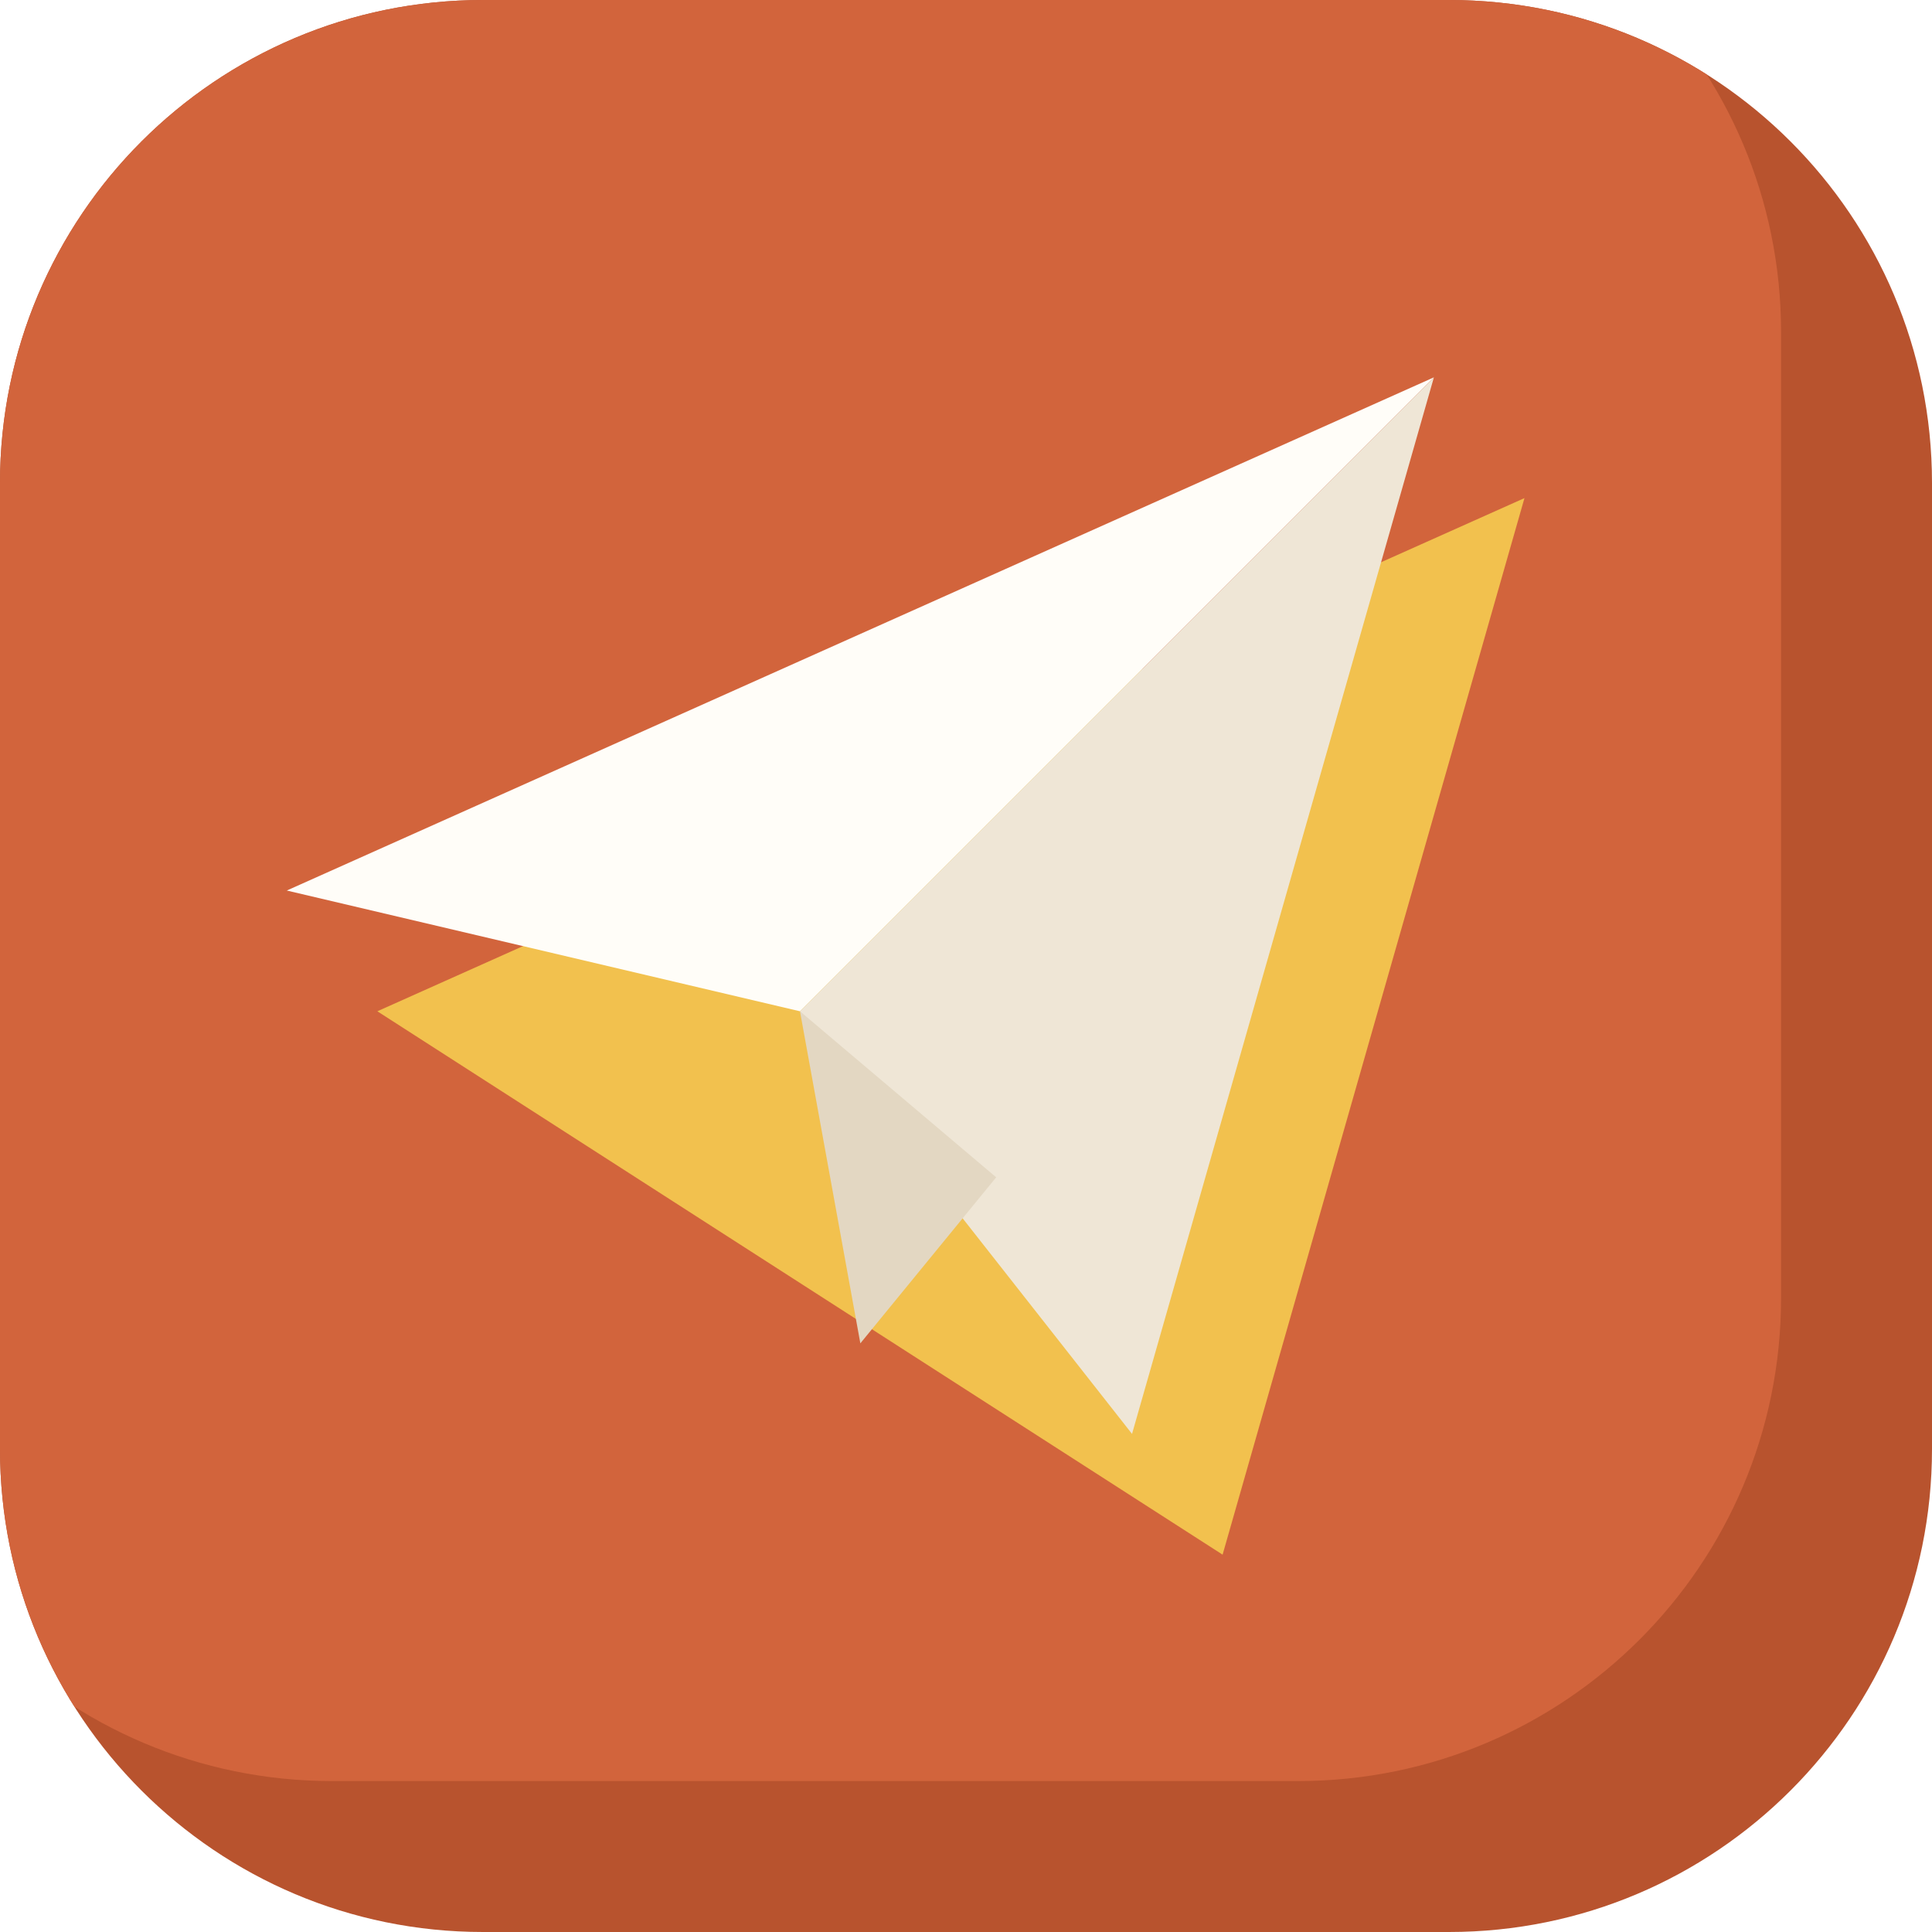
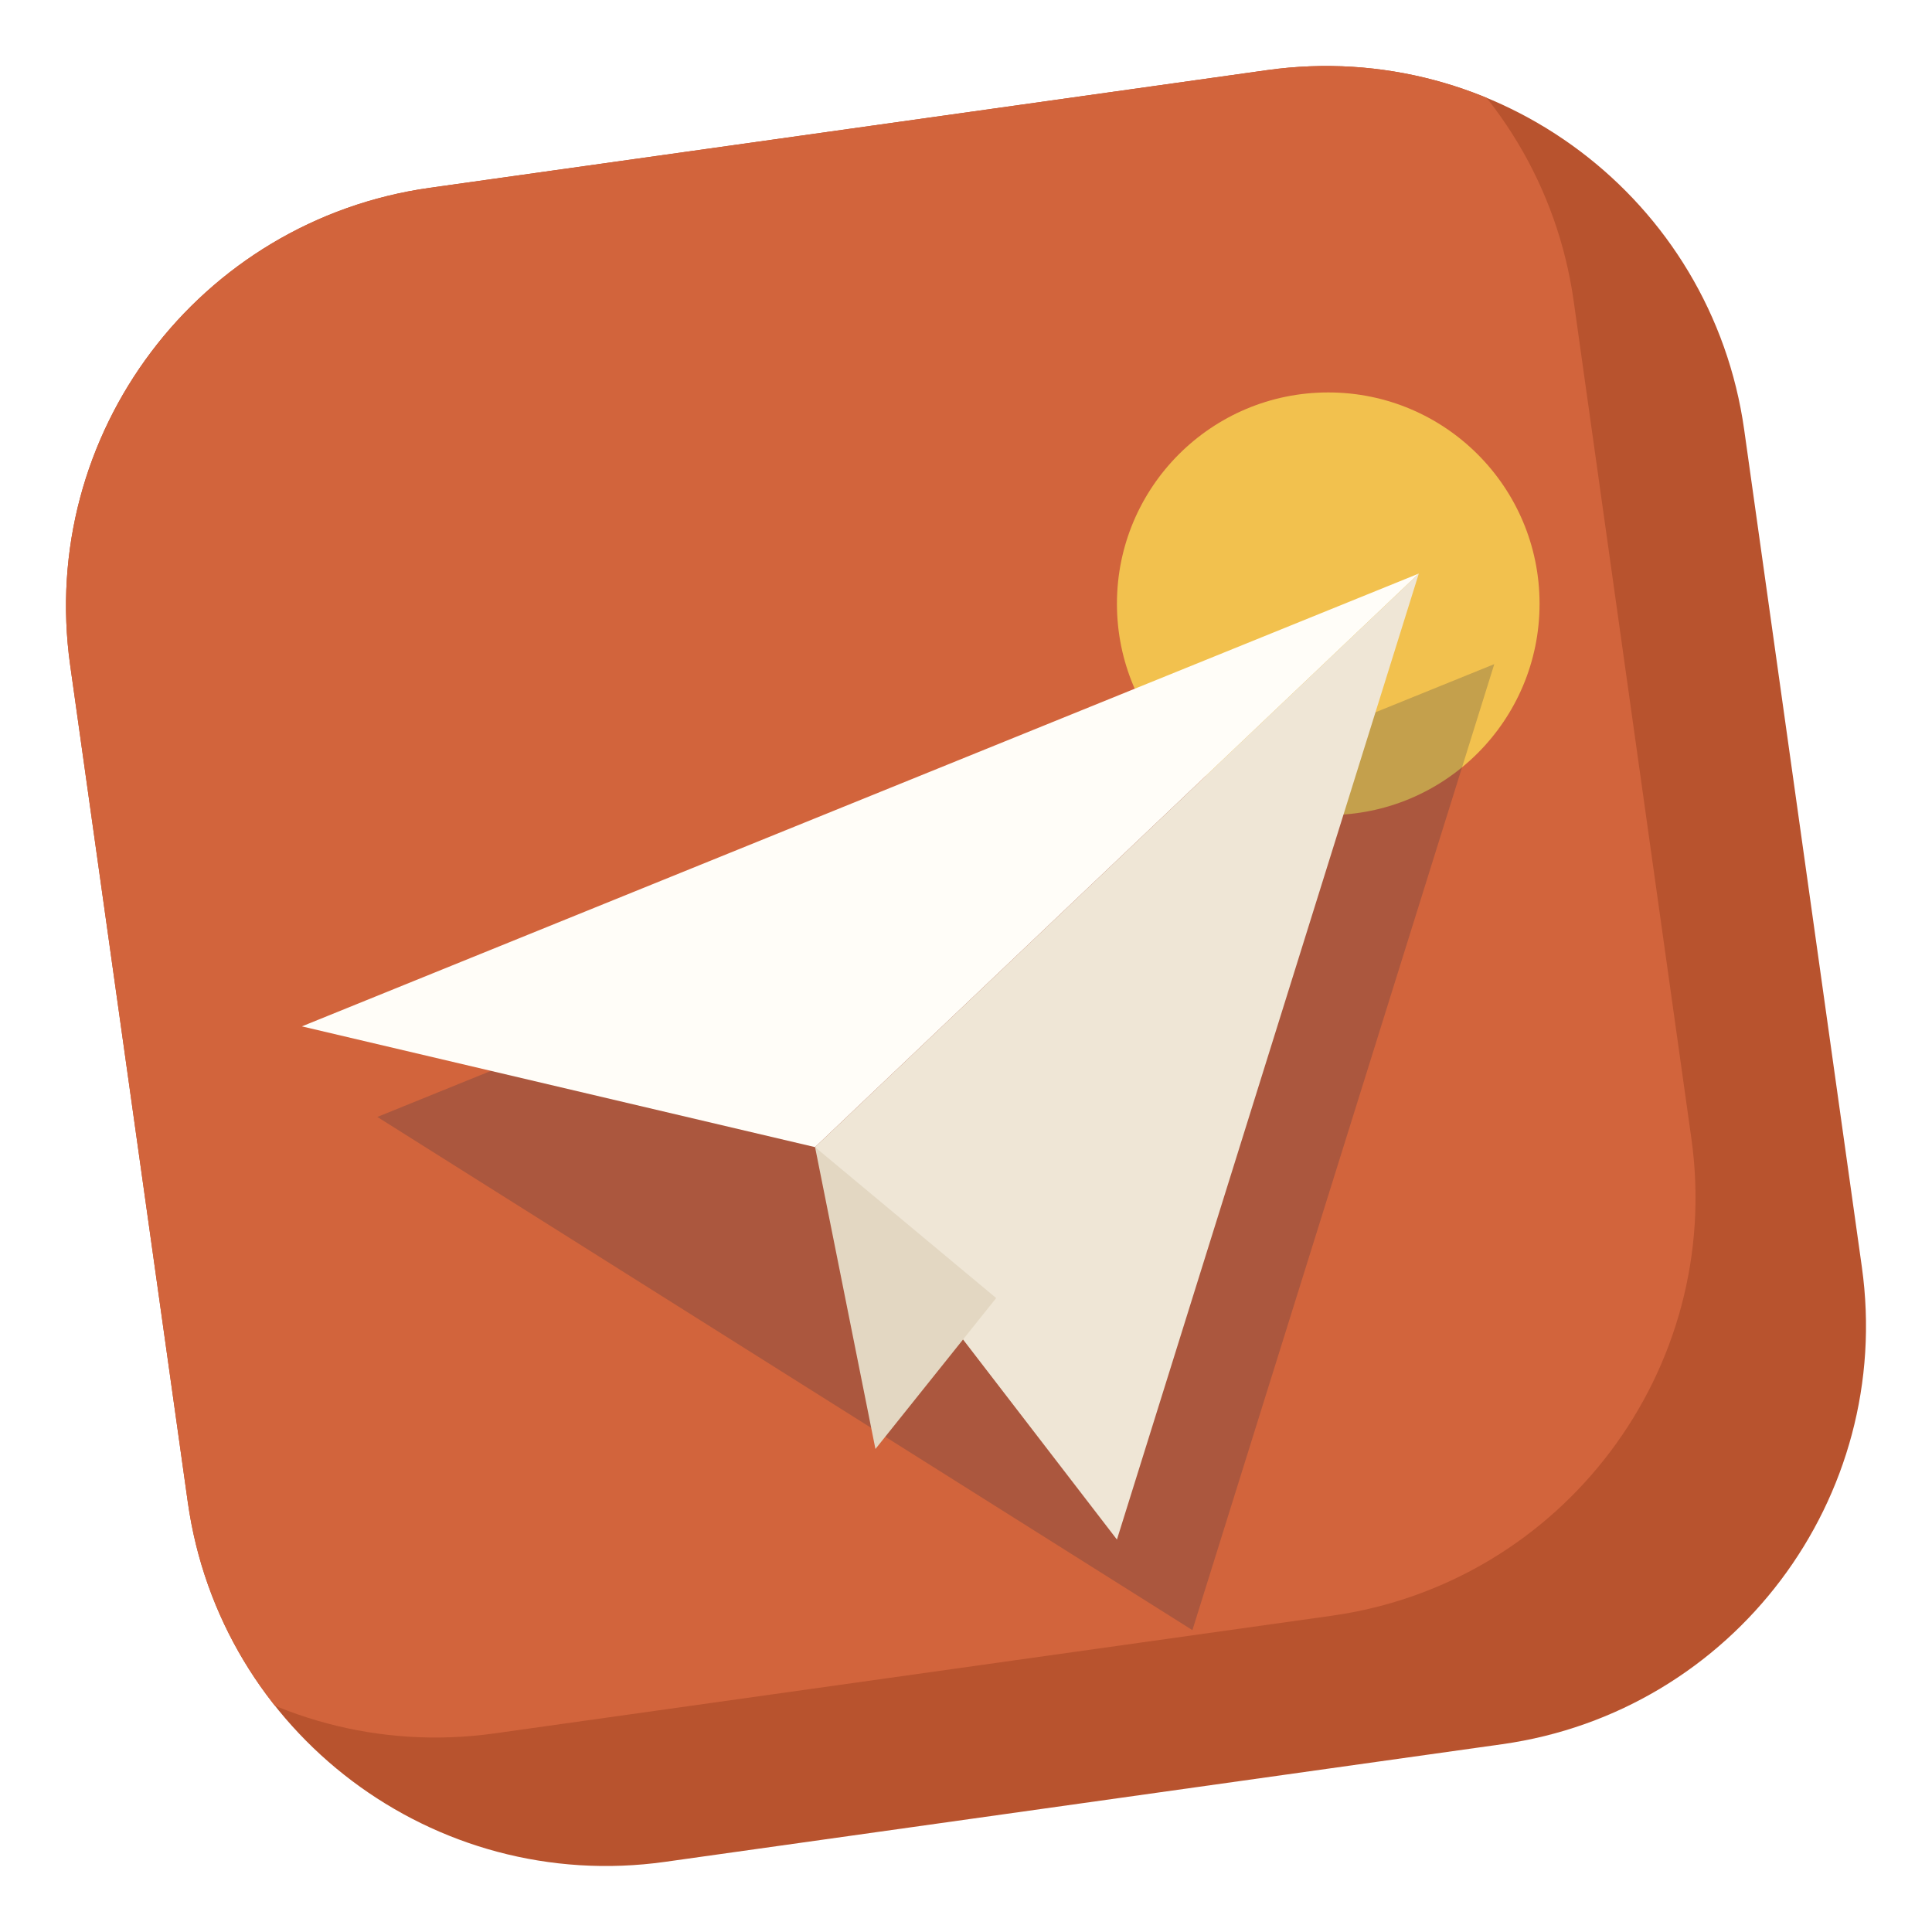
<svg xmlns="http://www.w3.org/2000/svg" viewBox="0 0 64 64" role="img" aria-label="pilotkit">
  <clipPath id="tile">
-     <rect width="64" height="64" rx="16" />
+     <rect x="4" y="4" width="56" height="56" rx="14" />
  </clipPath>
-   <g clip-path="url(#tile)">
-     <rect width="64" height="64" fill="#b8532e" />
-     <rect x="-5" y="-5" width="64" height="64" rx="16" fill="#d2643c" />
+   <g transform="rotate(-8 32 32)">
+     <g clip-path="url(#tile)">
+       <rect x="4" y="4" width="56" height="56" fill="#b8532e" />
+       <rect x="-1" y="-1" width="56" height="56" rx="14" fill="#d2643c" />
+     </g>
  </g>
-   <g transform="translate(-2.5 -1.5)">
-     <path d="M12 31 50 14 40 49Z" fill="#f2c14e" transform="translate(3 4)" />
-     <path d="M12 31 50 14 29 35Z" fill="#fffdf8" />
-     <path d="M29 35 50 14 40 49Z" fill="#efe6d6" />
-     <path d="M29 35 31 46 35.5 40.5Z" fill="#e3d7c2" />
-   </g>
+   <circle cx="44" cy="20" r="7" fill="#f2c14e" />
+   <path d="M10 34 47 19 37 51Z" fill="#1f2a44" opacity=".22" transform="translate(2.5 3)" />
+   <path d="M10 34 47 19 27 38Z" fill="#fffdf8" />
+   <path d="M27 38 47 19 37 51Z" fill="#efe6d6" />
+   <path d="M27 38 29 48 33 43Z" fill="#e3d7c2" />
</svg>
